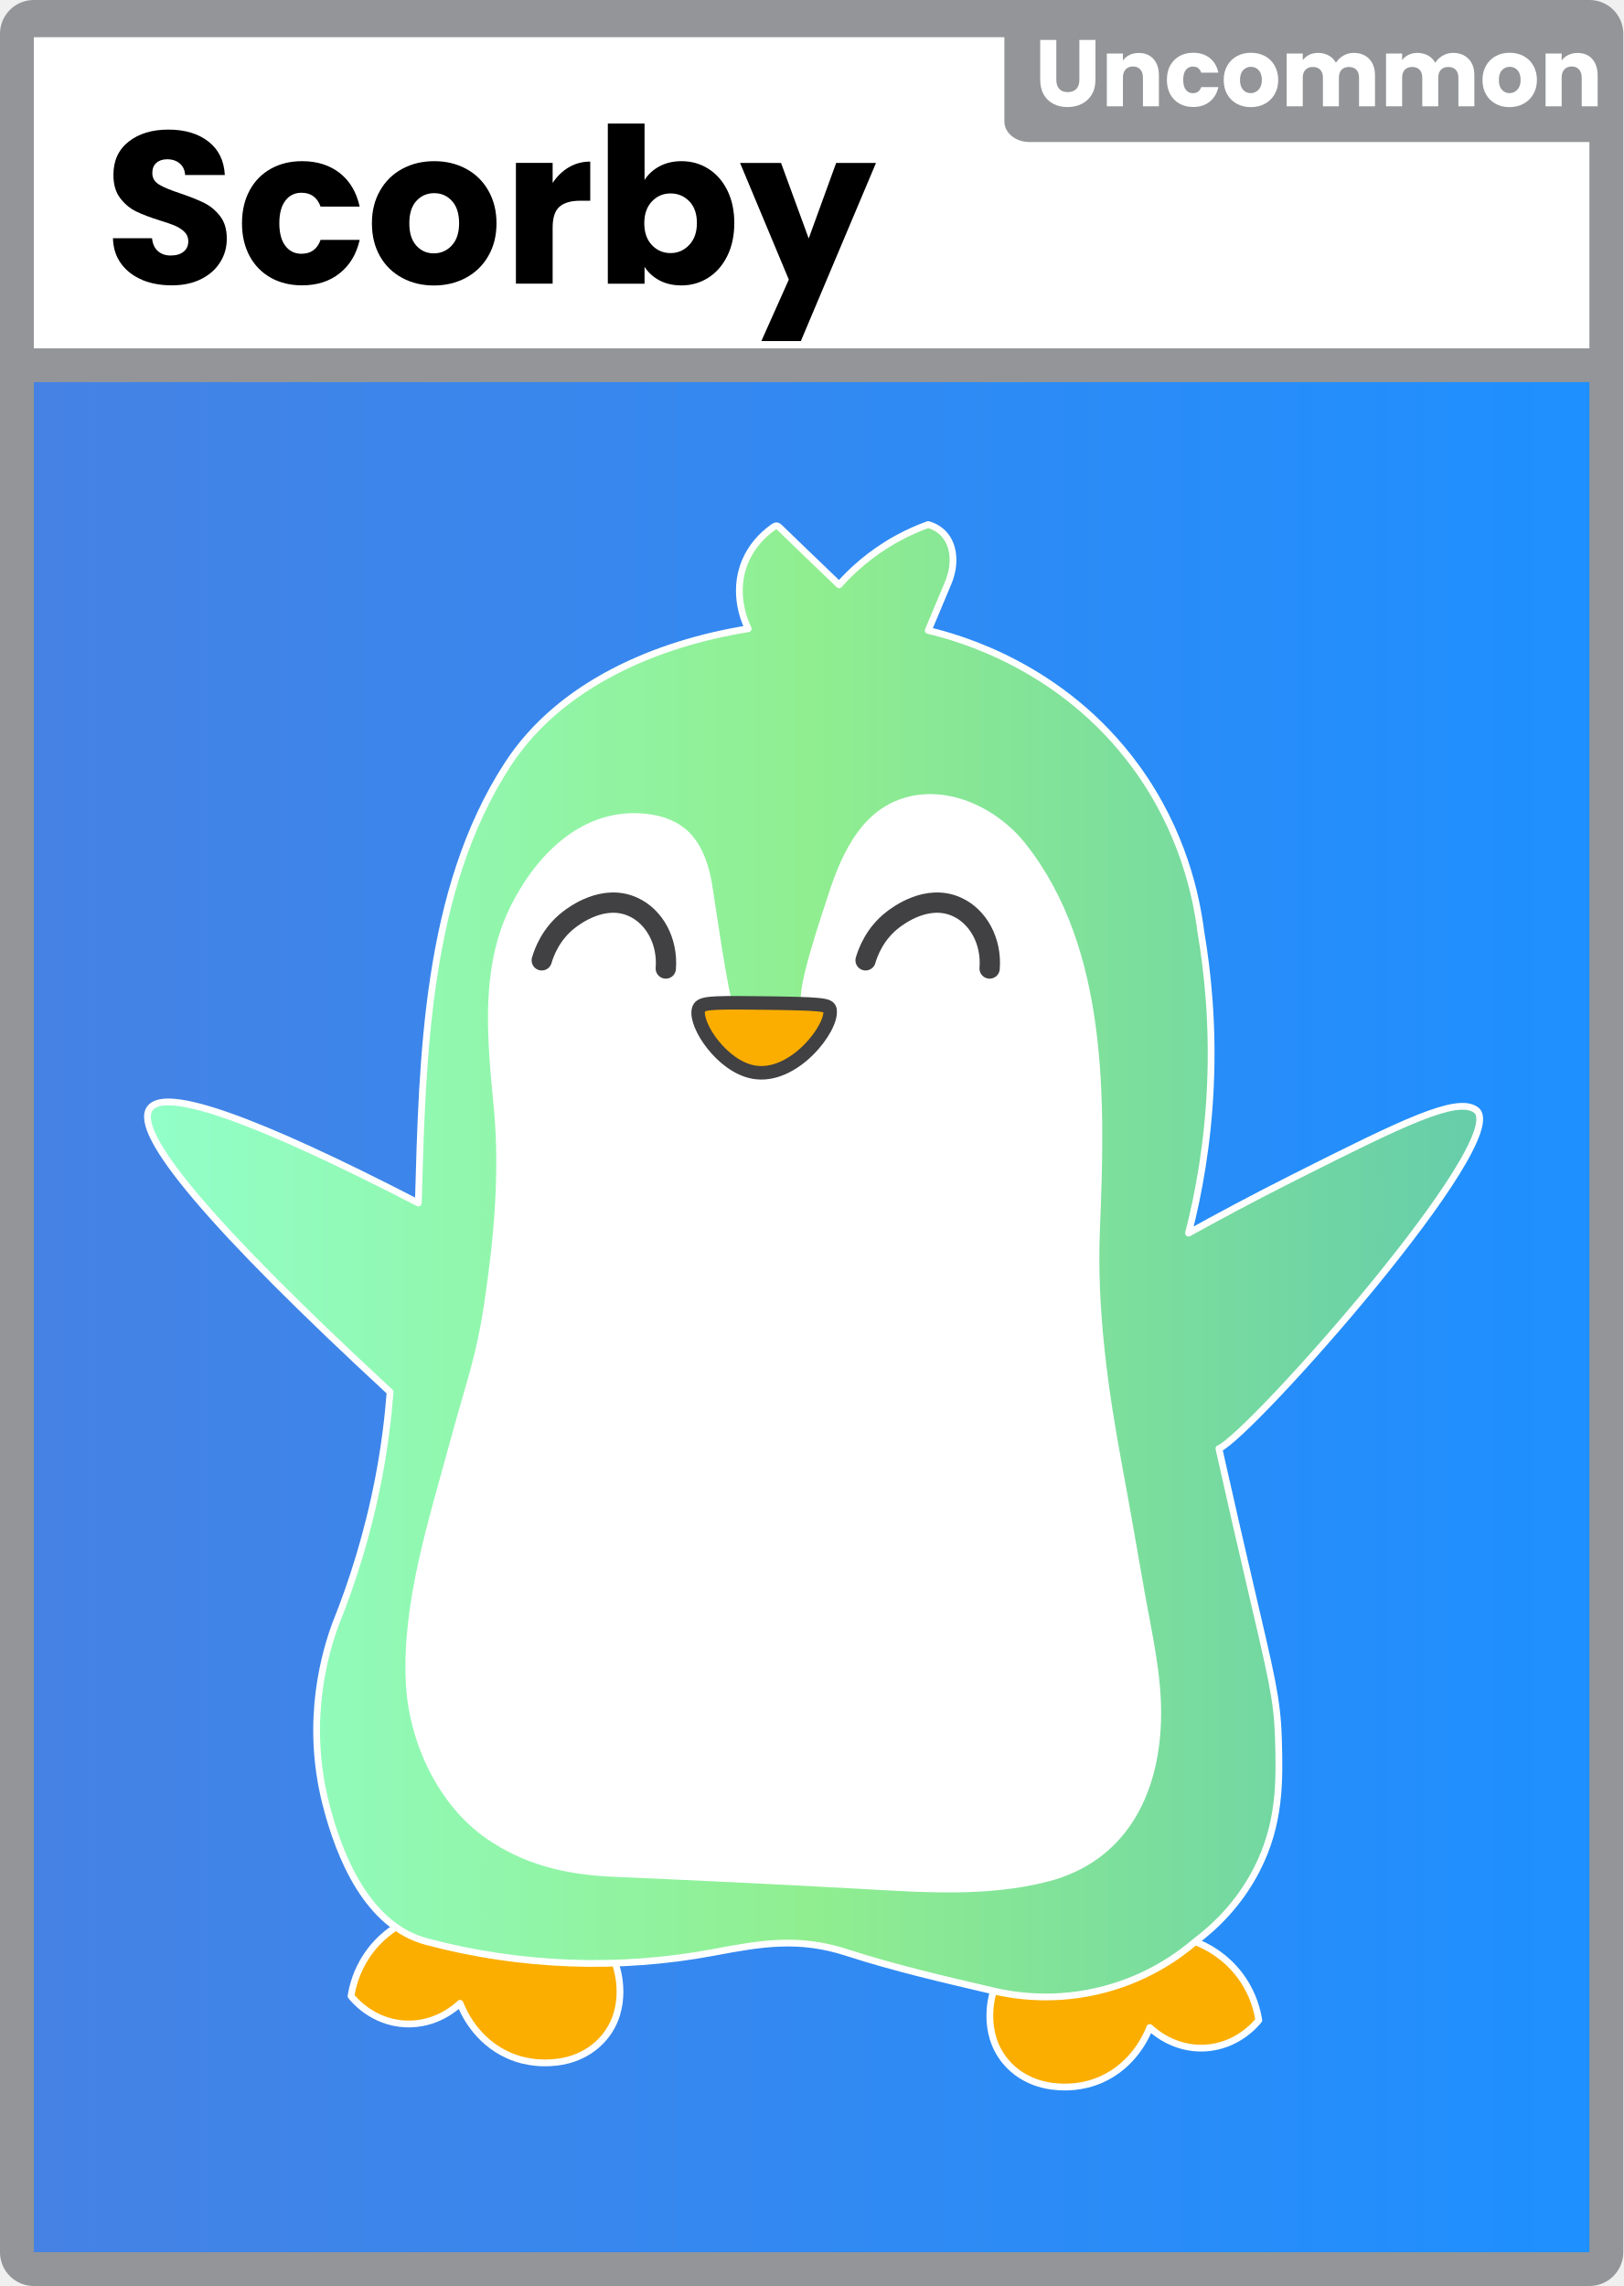
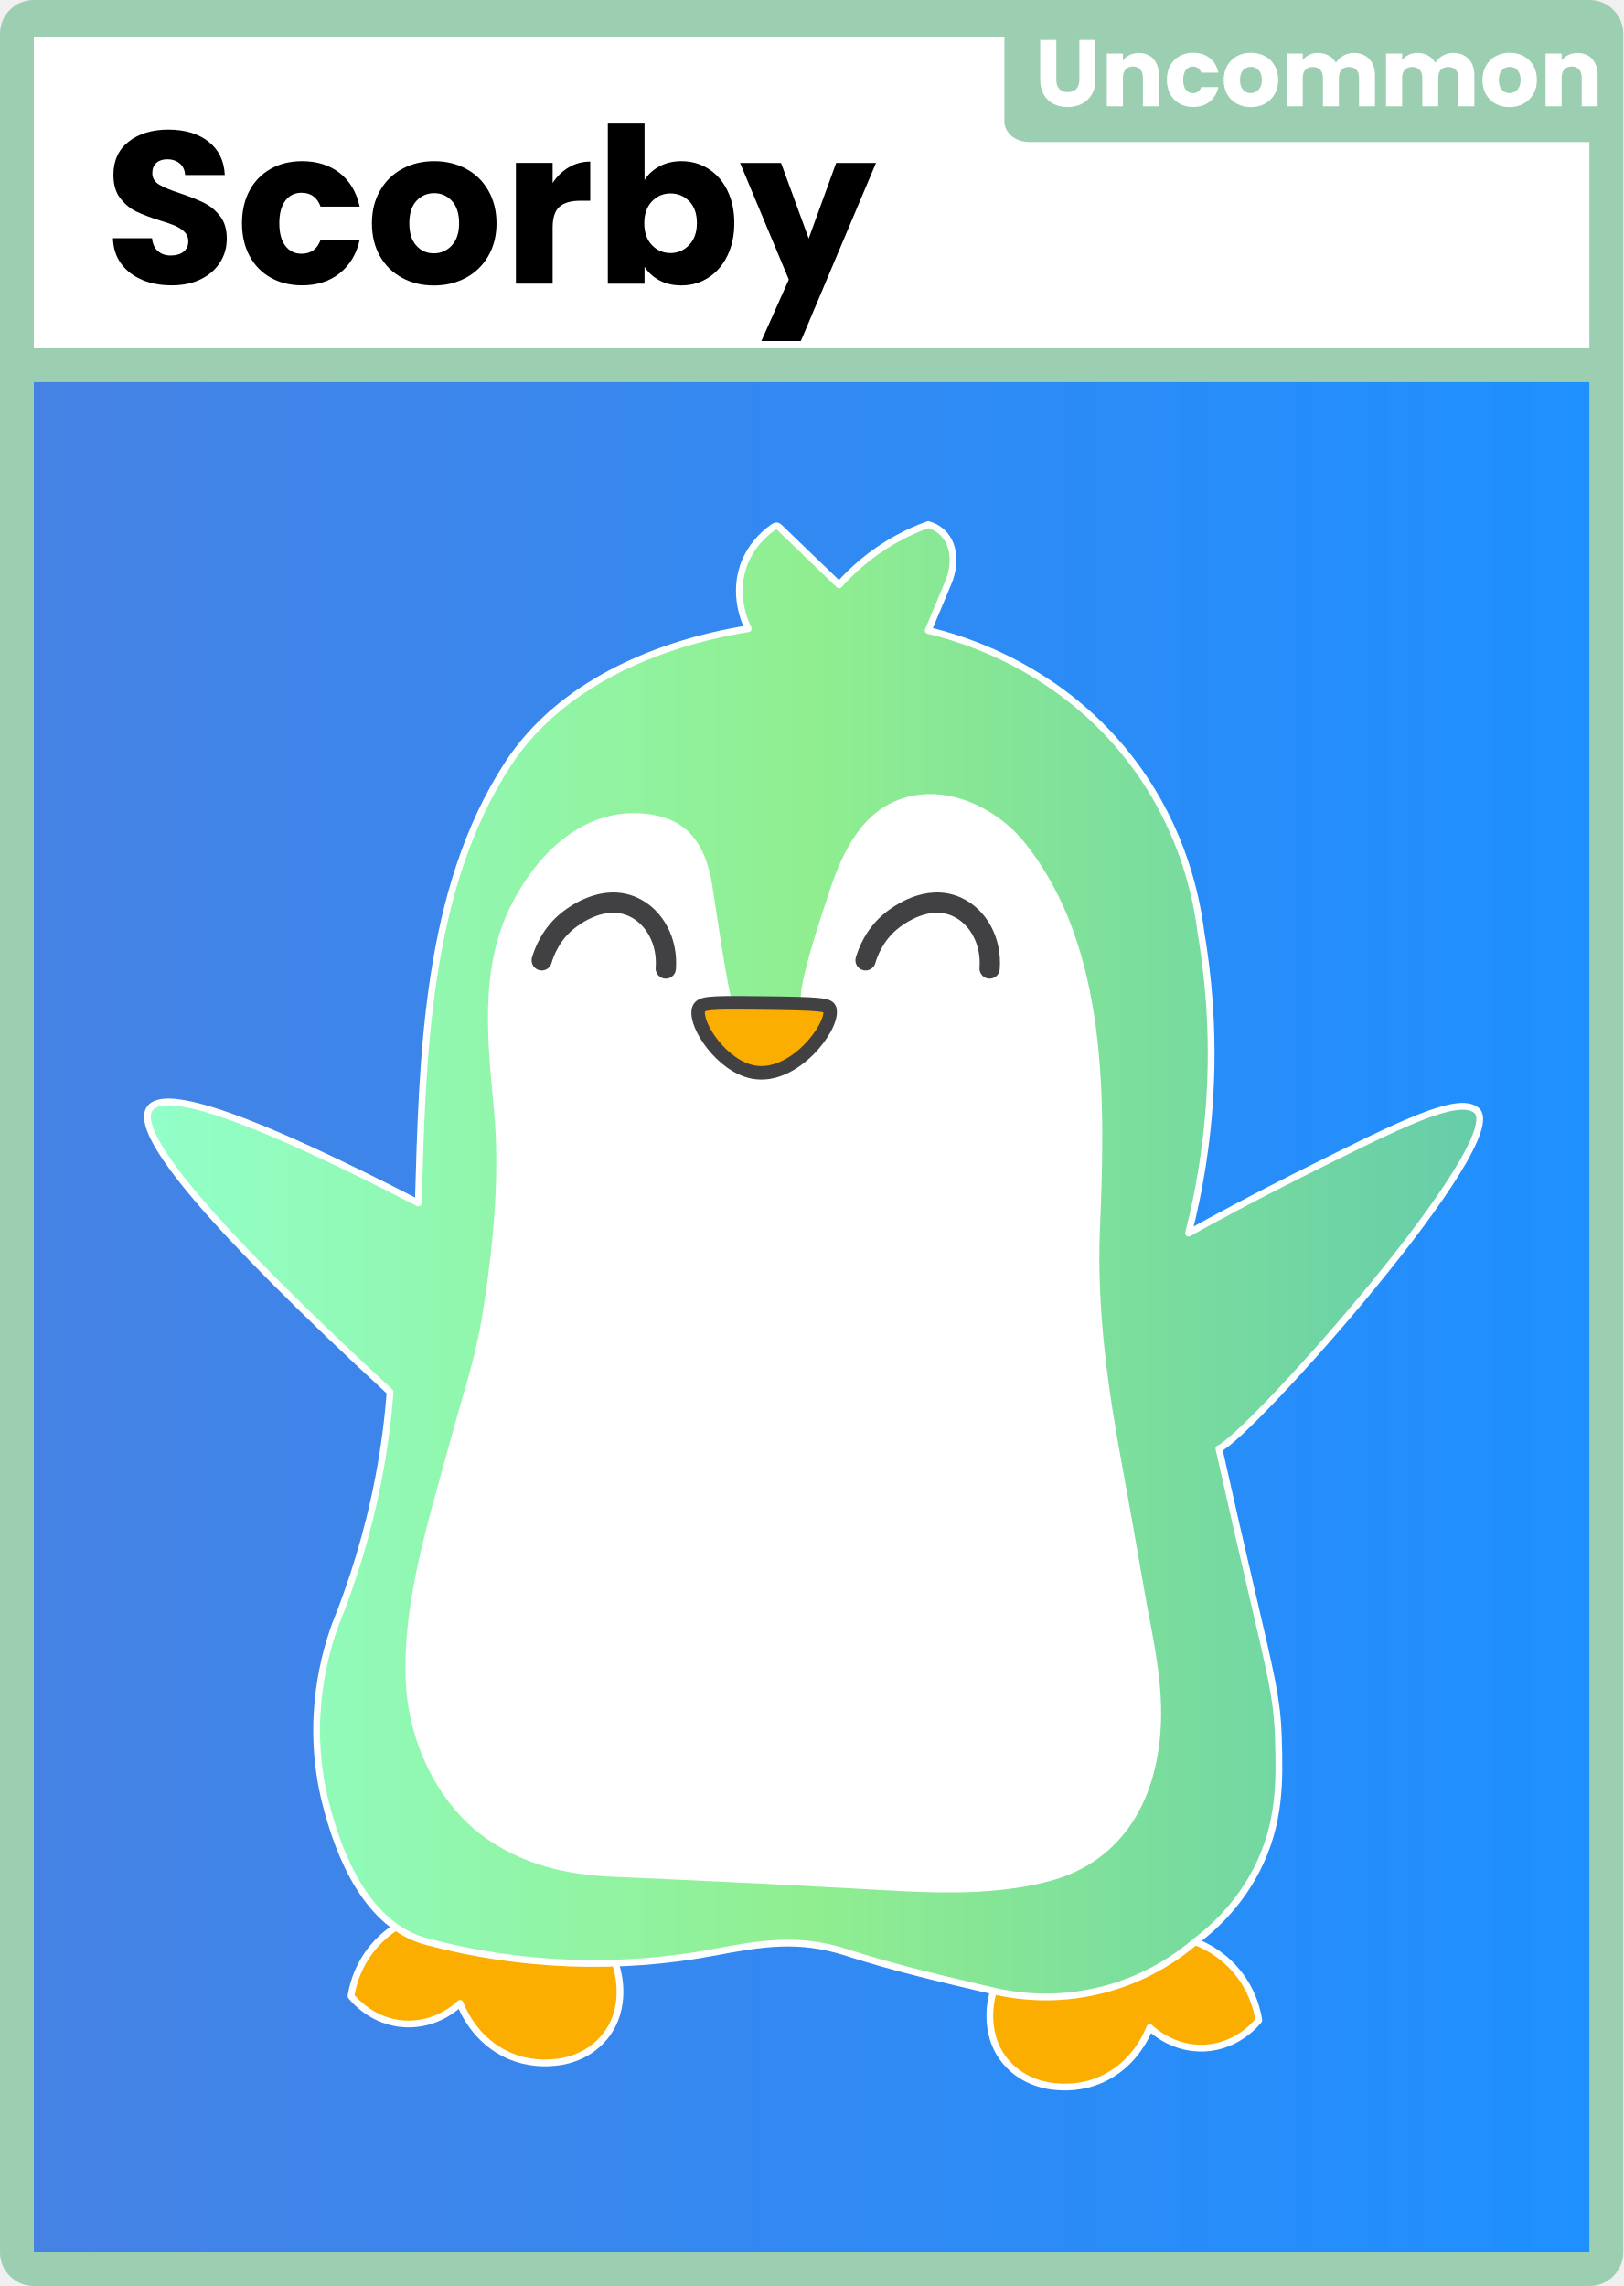
<svg xmlns="http://www.w3.org/2000/svg" id="Outline" width="240" height="338" viewBox="0 0 240 338">
  <defs>
    <style>
      .cls-1 {
        stroke-width: 2px;
      }

      .cls-1, .cls-2 {
        fill: #fbae00;
      }

      .cls-1, .cls-2, .cls-3, .cls-4 {
        stroke-linecap: round;
        stroke-linejoin: round;
      }

      .cls-1, .cls-4 {
        stroke: #414042;
      }

      .cls-5 {
        fill: #fff;
      }

      .cls-2, .cls-3 {
        stroke: #fff;
      }

-       .cls-3 {
-         fill: url(#Scorby);
-       }
- 
      .cls-6 {
-         stroke: #939598;
+         stroke: #9ccfb1;
        stroke-miterlimit: 10;
        stroke-width: 5px;
      }

      .cls-6, .cls-4 {
        fill: none;
      }

+       .cls-3 {
+         fill: url(#Scorby);
+       }
+ 
      .cls-7 {
-         fill: #939598;
+         fill: #9ccfb1;
      }

      .cls-4 {
        stroke-width: 3px;
      }

      .cls-8 {
        fill: url(#linear-gradient);
      }
    </style>
    <linearGradient id="linear-gradient" x1="5" y1="143.17" x2="235" y2="143.17" gradientTransform="translate(0 337.17) scale(1 -1)" gradientUnits="userSpaceOnUse">
      <stop offset="0" stop-color="#4682e4" />
      <stop offset="1" stop-color="#1e90ff" />
    </linearGradient>
    <linearGradient id="Scorby" x1="21.8" y1="186.41" x2="218.78" y2="186.41" gradientUnits="userSpaceOnUse">
      <stop offset="0" stop-color="#92ffc9" />
      <stop offset=".5" stop-color="#90ee90" />
      <stop offset="1" stop-color="#66cdaa" />
    </linearGradient>
  </defs>
  <path class="cls-7" d="M5,0h230.01c2.76,0,5,2.23,5,4.99v328.02c0,2.75-2.24,4.99-5,4.99H5c-2.76,0-5-2.23-5-4.99V4.99C0,2.23,2.24,0,5,0Z" />
  <rect class="cls-8" x="5" y="55" width="230" height="278" />
  <g>
    <path class="cls-2" d="M91.13,290.81c.11.31,1.93,6.01-1.81,10.46-2.73,3.25-6.55,3.61-7.32,3.67-1.34.14-3.94.22-6.79-1.03-4.91-2.17-6.79-6.67-7.19-7.7-.51.48-3.52,3.27-8.13,3.04-4.81-.25-7.57-3.59-7.99-4.12.22-1.37.77-3.66,2.35-6.01,2.41-3.58,5.71-5.08,7.05-5.6" />
    <path class="cls-2" d="M146.89,294.38c-.11.31-1.93,6.01,1.81,10.46,2.73,3.25,6.55,3.61,7.32,3.67,1.34.14,3.94.22,6.79-1.03,4.91-2.17,6.79-6.67,7.19-7.7.51.48,3.52,3.27,8.13,3.04,4.81-.25,7.57-3.59,7.99-4.12-.22-1.37-.77-3.66-2.35-6.01-2.41-3.58-5.71-5.08-7.05-5.6" />
    <path class="cls-3" d="M180.22,214.18c1.86,8.28,3.43,15.13,4.57,19.98,3.17,13.61,4.05,16.95,4.23,22.88.19,6.22.3,12.6-3.23,19.44-2.72,5.29-6.5,8.68-9.06,10.6-2.31,1.98-6.78,5.27-13.3,7.02-7.35,1.98-13.51.98-16.53.28-7.24-1.69-14.64-3.4-21.71-5.69s-12.57-1.36-19.62-.03c-14.04,2.65-28.68,2.1-42.49-1.58-8.68-2.31-12.89-12.37-14.94-20.51-3.12-12.4.06-22.6,1.48-26.46,2.42-6.01,4.78-13.3,6.39-21.74.85-4.47,1.37-8.68,1.67-12.55-26.28-24.29-38.12-38.27-35.53-41.92,2.26-3.19,15.49,1.47,39.7,13.97.61-21.51,1.1-46.23,13.23-64.87,7.7-11.84,22.01-17.86,35.55-20.04-.34-.68-2.51-5.2-.41-10.06.86-1.99,2.33-3.71,4.11-4.95.16-.11.33-.22.52-.2.17.02.31.15.44.27,2.91,2.83,5.85,5.63,8.78,8.45,1.86-2.09,4.65-4.68,8.53-6.82,1.64-.9,3.21-1.59,4.64-2.09,1.15.33,1.84.9,2.21,1.28,1.64,1.67,1.91,4.57.74,7.35-.98,2.35-1.97,4.69-2.95,7.03,4.53,1.07,19.81,5.29,30.63,20.05,7.09,9.66,9.04,19.44,9.68,24.5,1.04,6.11,1.82,13.89,1.41,22.88-.39,8.54-1.74,15.88-3.23,21.68,4.02-2.23,9.36-5.11,15.72-8.31,15.92-8,23.94-11.96,26.77-9.91,5.67,4.11-33.24,48-37.99,50.08h-.01Z" />
    <path class="cls-5" d="M72.23,154.12c.16,3.38.5,6.75.81,10.04.85,9.19-.01,18.78-1.35,27.91-1.27,8.64-2.57,11.57-5.19,21.23-3.07,11.34-7.08,23.64-6.5,35.5.43,8.74,4.73,18.13,12.08,23.15,5.32,3.63,11.27,5.23,18.5,5.54,5.74.25,11.52.51,17.32.79,6.4.31,12.76.64,19.09.99,9.28.51,18.92,1.28,28.02-1.09,11.29-2.94,16.31-12.53,16.65-23.71.2-6.58-1.32-12.8-2.45-19.22-1.07-6.07-2.12-12.19-3.25-18.27-2.16-11.62-3.82-23.43-3.33-35.28.78-18.74,1.34-41.42-11.03-56.99-4.26-5.36-11.85-8.98-18.62-6.5-6.13,2.24-8.85,8.83-10.67,14.57-.55,1.72-5.32,15.5-3.5,15.75-2.26-.32-2.6.24-4.85-.08,0,0-5.27.28-5.41.28-.72,0-3.1-17.29-3.39-18.72-.58-2.84-1.68-5.74-3.94-7.55-1.61-1.3-3.68-1.92-5.74-2.14-9.32-.98-16.22,6.03-20.05,13.8-3.08,6.25-3.51,13.12-3.19,19.98v.02Z" />
    <path class="cls-4" d="M80.1,141.99c.34-1.15,1.33-3.94,4.05-6.02.72-.55,5.06-3.88,9.45-1.88,3.18,1.44,5.16,5.11,4.84,9.11" />
    <path class="cls-4" d="M127.98,141.99c.34-1.15,1.33-3.94,4.05-6.02.72-.55,5.06-3.88,9.45-1.88,3.18,1.44,5.16,5.11,4.84,9.11" />
    <path class="cls-1" d="M122.72,149.31c-.16-.77-.87-.92-11.02-1.02-7.05-.07-8.18-.02-8.43,1.02-.53,2.28,3.48,8.33,8.1,9.2,6,1.13,11.86-6.66,11.34-9.2h.01Z" />
  </g>
  <rect class="cls-5" x="5" y="5.5" width="230" height="49" />
  <path class="cls-7" d="M148.5,5h87v16h-83.3c-2.05,0-3.7-1.36-3.7-3.05V5h0Z" />
  <line class="cls-6" x1="2.5" y1="54" x2="237.5" y2="54" />
  <g>
    <path d="M21.02,41.37c-1.29-.53-2.32-1.32-3.1-2.37-.77-1.04-1.18-2.3-1.22-3.78h5.78c.08.83.37,1.47.86,1.9.49.44,1.12.66,1.9.66s1.44-.19,1.9-.56c.46-.37.7-.89.7-1.55,0-.55-.19-1.01-.56-1.38-.37-.36-.83-.66-1.36-.9-.54-.23-1.31-.5-2.3-.8-1.44-.45-2.61-.9-3.52-1.34-.91-.45-1.69-1.11-2.35-1.98-.66-.87-.98-2.02-.98-3.42,0-2.09.75-3.73,2.25-4.91,1.5-1.18,3.46-1.78,5.87-1.78s4.43.59,5.94,1.78c1.5,1.18,2.31,2.83,2.41,4.94h-5.87c-.04-.73-.31-1.3-.79-1.71s-1.11-.62-1.87-.62c-.66,0-1.19.18-1.59.53-.4.35-.6.86-.6,1.52,0,.73.34,1.29,1.02,1.7s1.74.84,3.17,1.31c1.44.49,2.61.96,3.51,1.41.9.45,1.68,1.1,2.33,1.95.66.85.98,1.95.98,3.3s-.32,2.44-.97,3.49c-.65,1.05-1.58,1.88-2.81,2.5-1.23.62-2.68.93-4.35.93s-3.09-.27-4.38-.8Z" />
    <path d="M36.91,28.15c.75-1.39,1.8-2.45,3.14-3.2,1.34-.75,2.88-1.12,4.62-1.12,2.22,0,4.08.59,5.57,1.76,1.49,1.17,2.47,2.83,2.94,4.96h-5.78c-.49-1.36-1.43-2.05-2.83-2.05-1,0-1.79.39-2.38,1.17-.59.78-.89,1.89-.89,3.34s.3,2.57.89,3.34c.59.78,1.39,1.17,2.38,1.17,1.4,0,2.34-.68,2.83-2.05h5.78c-.47,2.09-1.45,3.73-2.95,4.93-1.5,1.2-3.35,1.79-5.56,1.79-1.74,0-3.28-.37-4.62-1.12-1.34-.75-2.39-1.81-3.14-3.2-.75-1.39-1.13-3.01-1.13-4.86s.38-3.48,1.13-4.86Z" />
    <path d="M59.45,41.08c-1.39-.75-2.48-1.81-3.27-3.2-.79-1.39-1.19-3.01-1.19-4.86s.4-3.45,1.21-4.85c.8-1.4,1.9-2.47,3.3-3.22,1.4-.75,2.96-1.12,4.7-1.12s3.3.37,4.7,1.12c1.4.75,2.5,1.82,3.3,3.22.8,1.4,1.21,3.01,1.21,4.85s-.41,3.45-1.22,4.85c-.81,1.4-1.93,2.47-3.33,3.22-1.41.75-2.98,1.12-4.71,1.12s-3.3-.37-4.68-1.12ZM66.78,36.31c.73-.77,1.1-1.87,1.1-3.3s-.35-2.53-1.06-3.3c-.71-.77-1.58-1.15-2.62-1.15s-1.94.38-2.63,1.14c-.7.76-1.05,1.86-1.05,3.31s.34,2.53,1.03,3.3c.69.77,1.55,1.15,2.59,1.15s1.92-.38,2.65-1.15Z" />
    <path d="M84.1,24.74c.95-.56,2.01-.85,3.17-.85v5.79h-1.49c-1.35,0-2.37.29-3.05.88-.68.59-1.02,1.62-1.02,3.09v8.29h-5.43v-17.86h5.43v2.98c.63-.98,1.43-1.75,2.38-2.32Z" />
    <path d="M97.49,24.6c.95-.51,2.04-.77,3.27-.77,1.46,0,2.78.37,3.97,1.12,1.19.75,2.12,1.81,2.81,3.2.69,1.39,1.03,3,1.03,4.83s-.34,3.45-1.03,4.85c-.69,1.4-1.62,2.47-2.81,3.23s-2.51,1.14-3.97,1.14c-1.25,0-2.34-.25-3.27-.75-.93-.5-1.66-1.17-2.19-2v2.5h-5.43v-23.68h5.43v8.35c.51-.83,1.24-1.5,2.19-2.02ZM101.92,29.77c-.75-.78-1.68-1.17-2.78-1.17s-2,.4-2.75,1.18c-.75.79-1.13,1.87-1.13,3.23s.38,2.44,1.13,3.23,1.67,1.18,2.75,1.18,2-.4,2.76-1.2c.76-.8,1.14-1.88,1.14-3.25s-.38-2.44-1.13-3.22Z" />
    <path d="M129.52,24.09l-11.11,26.34h-5.84l4.06-9.09-7.21-17.25h6.06l4.09,11.17,4.06-11.17h5.87Z" />
  </g>
  <g>
    <path class="cls-5" d="M156.18,5.9v5.88c0,.59.14,1.04.43,1.36.29.32.71.48,1.26.48s.98-.16,1.28-.48.44-.77.44-1.36v-5.88h2.38v5.87c0,.88-.19,1.62-.56,2.23-.37.61-.87,1.06-1.49,1.37-.62.31-1.32.46-2.09.46s-1.46-.15-2.06-.46-1.09-.76-1.44-1.37-.53-1.36-.53-2.23v-5.87h2.38Z" />
    <path class="cls-5" d="M170.54,8.72c.54.59.81,1.41.81,2.44v4.56h-2.36v-4.24c0-.52-.13-.93-.4-1.22-.27-.29-.63-.43-1.08-.43s-.81.15-1.08.43c-.27.29-.4.7-.4,1.22v4.24h-2.38v-7.81h2.38v1.04c.24-.35.57-.62.97-.82.41-.2.87-.3,1.38-.3.91,0,1.63.3,2.17.89Z" />
    <path class="cls-5" d="M173.02,9.69c.33-.61.79-1.07,1.38-1.4s1.26-.49,2.02-.49c.97,0,1.78.26,2.44.77.65.51,1.08,1.24,1.28,2.17h-2.53c-.21-.6-.62-.9-1.24-.9-.43,0-.78.17-1.04.51-.26.34-.39.83-.39,1.46s.13,1.12.39,1.46c.26.34.61.51,1.04.51.61,0,1.02-.3,1.24-.9h2.53c-.2.92-.63,1.63-1.29,2.16-.66.52-1.47.78-2.43.78-.76,0-1.43-.16-2.02-.49s-1.05-.79-1.38-1.4c-.33-.61-.49-1.32-.49-2.13s.16-1.52.49-2.13Z" />
    <path class="cls-5" d="M182.88,15.35c-.61-.33-1.08-.79-1.43-1.4-.35-.61-.52-1.32-.52-2.13s.18-1.51.53-2.12c.35-.61.83-1.08,1.44-1.41.61-.33,1.3-.49,2.06-.49s1.44.16,2.06.49,1.09.8,1.44,1.41.53,1.32.53,2.12-.18,1.51-.53,2.12c-.36.61-.84,1.08-1.46,1.41-.62.33-1.3.49-2.06.49s-1.44-.16-2.05-.49ZM186.09,13.26c.32-.34.48-.82.48-1.44s-.16-1.11-.47-1.44c-.31-.34-.69-.5-1.15-.5s-.85.17-1.15.5c-.31.33-.46.81-.46,1.45s.15,1.11.45,1.44c.3.34.68.5,1.13.5s.84-.17,1.16-.5Z" />
    <path class="cls-5" d="M202.44,8.71c.57.59.86,1.4.86,2.45v4.56h-2.36v-4.24c0-.5-.13-.89-.4-1.17-.26-.27-.63-.41-1.09-.41s-.83.14-1.09.41c-.26.28-.4.67-.4,1.17v4.24h-2.36v-4.24c0-.5-.13-.89-.4-1.17-.26-.27-.63-.41-1.09-.41s-.83.14-1.09.41c-.26.28-.4.67-.4,1.17v4.24h-2.38v-7.81h2.38v.98c.24-.33.56-.59.94-.78.39-.19.83-.29,1.32-.29.58,0,1.1.13,1.56.38.46.25.82.61,1.08,1.08.27-.43.63-.78,1.1-1.05.46-.27.97-.41,1.51-.41.96,0,1.73.29,2.3.88Z" />
    <path class="cls-5" d="M217.14,8.71c.57.59.85,1.4.85,2.45v4.56h-2.36v-4.24c0-.5-.13-.89-.4-1.17-.26-.27-.63-.41-1.09-.41s-.83.14-1.09.41c-.26.28-.4.67-.4,1.17v4.24h-2.36v-4.24c0-.5-.13-.89-.4-1.17-.26-.27-.63-.41-1.09-.41s-.83.14-1.09.41c-.26.28-.4.67-.4,1.17v4.24h-2.38v-7.81h2.38v.98c.24-.33.55-.59.94-.78.39-.19.83-.29,1.32-.29.58,0,1.1.13,1.56.38.46.25.82.61,1.08,1.08.27-.43.63-.78,1.1-1.05.46-.27.97-.41,1.51-.41.96,0,1.73.29,2.3.88Z" />
    <path class="cls-5" d="M221.14,15.35c-.61-.33-1.08-.79-1.43-1.4-.35-.61-.52-1.32-.52-2.13s.18-1.51.53-2.12c.35-.61.83-1.08,1.44-1.41.61-.33,1.3-.49,2.05-.49s1.44.16,2.06.49,1.09.8,1.44,1.41.53,1.32.53,2.12-.18,1.51-.54,2.12c-.36.61-.84,1.08-1.46,1.41-.62.33-1.3.49-2.06.49s-1.44-.16-2.05-.49ZM224.35,13.26c.32-.34.48-.82.48-1.44s-.16-1.11-.46-1.44c-.31-.34-.69-.5-1.15-.5s-.85.17-1.15.5c-.31.33-.46.81-.46,1.45s.15,1.11.45,1.44.68.5,1.13.5.84-.17,1.16-.5Z" />
    <path class="cls-5" d="M235.41,8.72c.54.59.81,1.41.81,2.44v4.56h-2.36v-4.24c0-.52-.13-.93-.4-1.22-.27-.29-.63-.43-1.08-.43s-.81.15-1.08.43c-.27.29-.4.7-.4,1.22v4.24h-2.38v-7.81h2.38v1.04c.24-.35.56-.62.97-.82.41-.2.87-.3,1.38-.3.91,0,1.63.3,2.17.89Z" />
  </g>
</svg>
